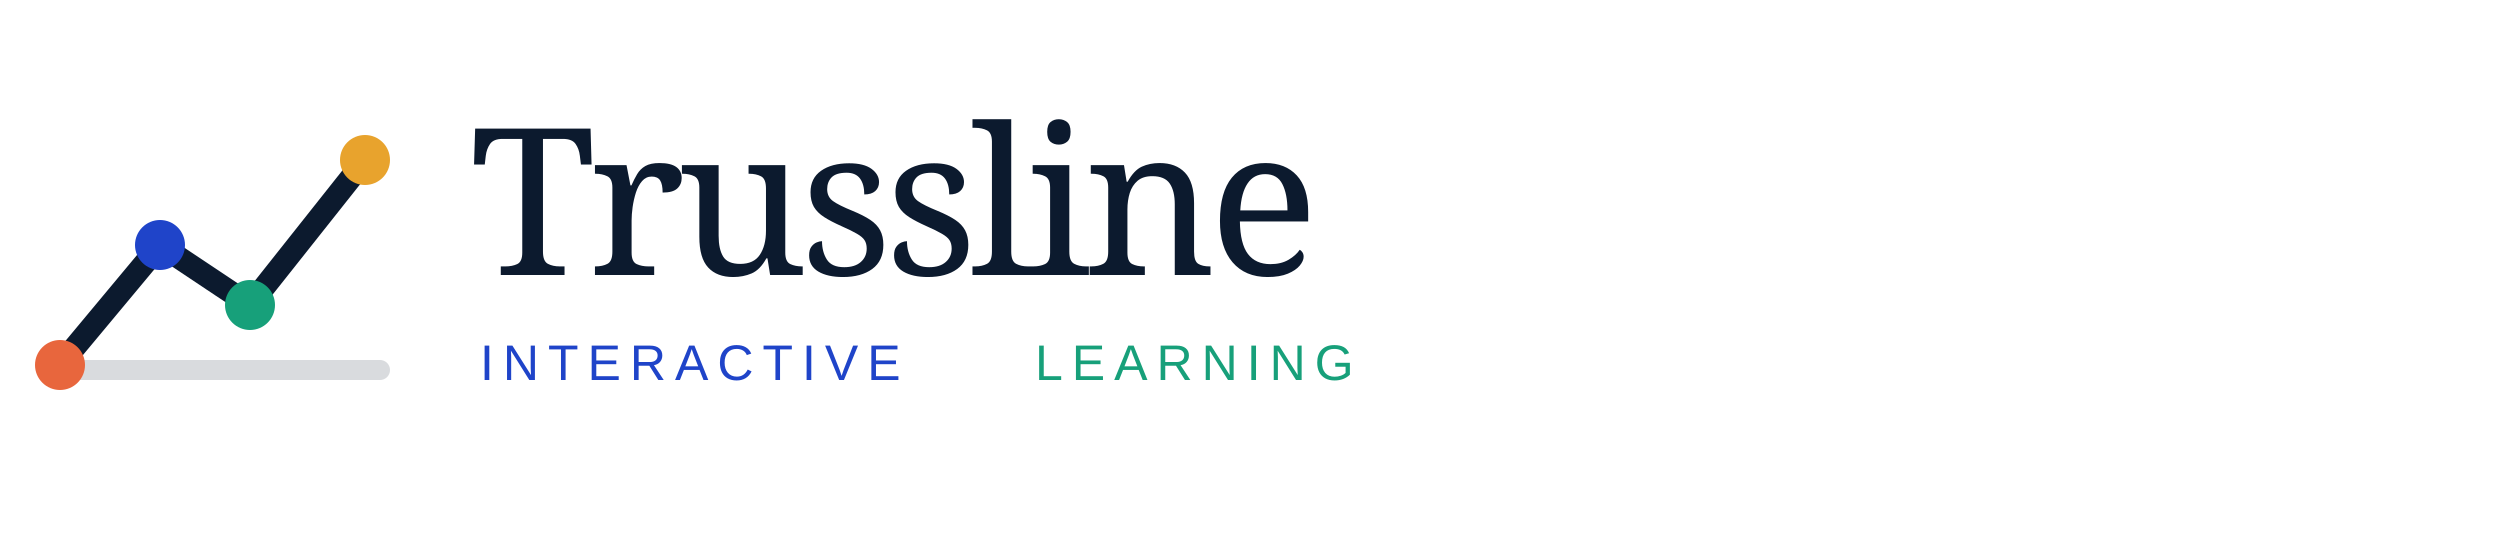
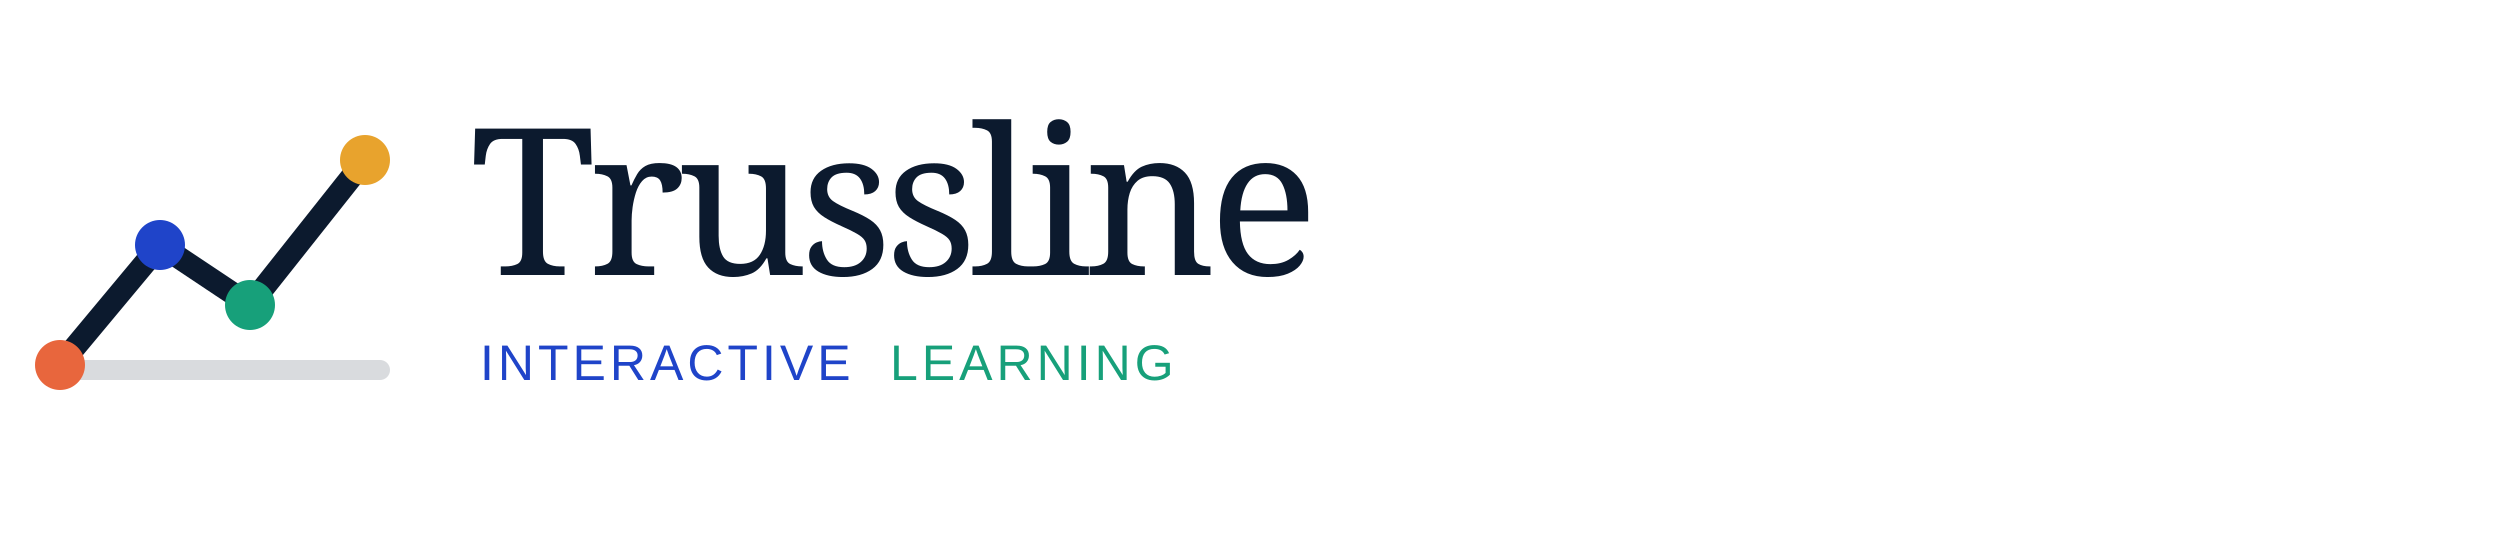
<svg xmlns="http://www.w3.org/2000/svg" viewBox="0 0 500 110" role="img" aria-labelledby="title desc">
  <g transform="translate(7 24)" fill="none" stroke="#0C1A2E" stroke-linecap="round" stroke-linejoin="round">
    <path d="M5 49 25 25l18 12L66 8" stroke-width="4.5" />
    <path d="M5 50h64" stroke-width="4" opacity=".16" />
    <circle cx="5" cy="49" r="5" fill="#E8663D" stroke="none" />
    <circle cx="25" cy="25" r="5" fill="#1F44C9" stroke="none" />
    <circle cx="43" cy="37" r="5" fill="#17A07A" stroke="none" />
    <circle cx="66" cy="8" r="5" fill="#E8A32D" stroke="none" />
  </g>
  <text x="94" y="55" fill="#0C1A2E" font-family="Fraunces, Georgia, serif" font-size="41" font-weight="400" letter-spacing="-1.5">Trussline</text>
-   <text x="96" y="76" fill="#1F44C9" font-family="'JetBrains Mono', Arial, sans-serif" font-size="10" font-weight="500" letter-spacing="1.8">INTERACTIVE</text>
-   <text x="207" y="76" fill="#17A07A" font-family="'JetBrains Mono', Arial, sans-serif" font-size="10" font-weight="500" letter-spacing="1.8">LEARNING</text>
+   <text x="96" y="76" fill="#1F44C9" font-family="'JetBrains Mono', Arial, sans-serif" font-size="10" font-weight="500" letter-spacing=".8">INTERACTIVE</text>
+   <text x="178" y="76" fill="#17A07A" font-family="'JetBrains Mono', Arial, sans-serif" font-size="10" font-weight="500" letter-spacing=".8">LEARNING</text>
</svg>
